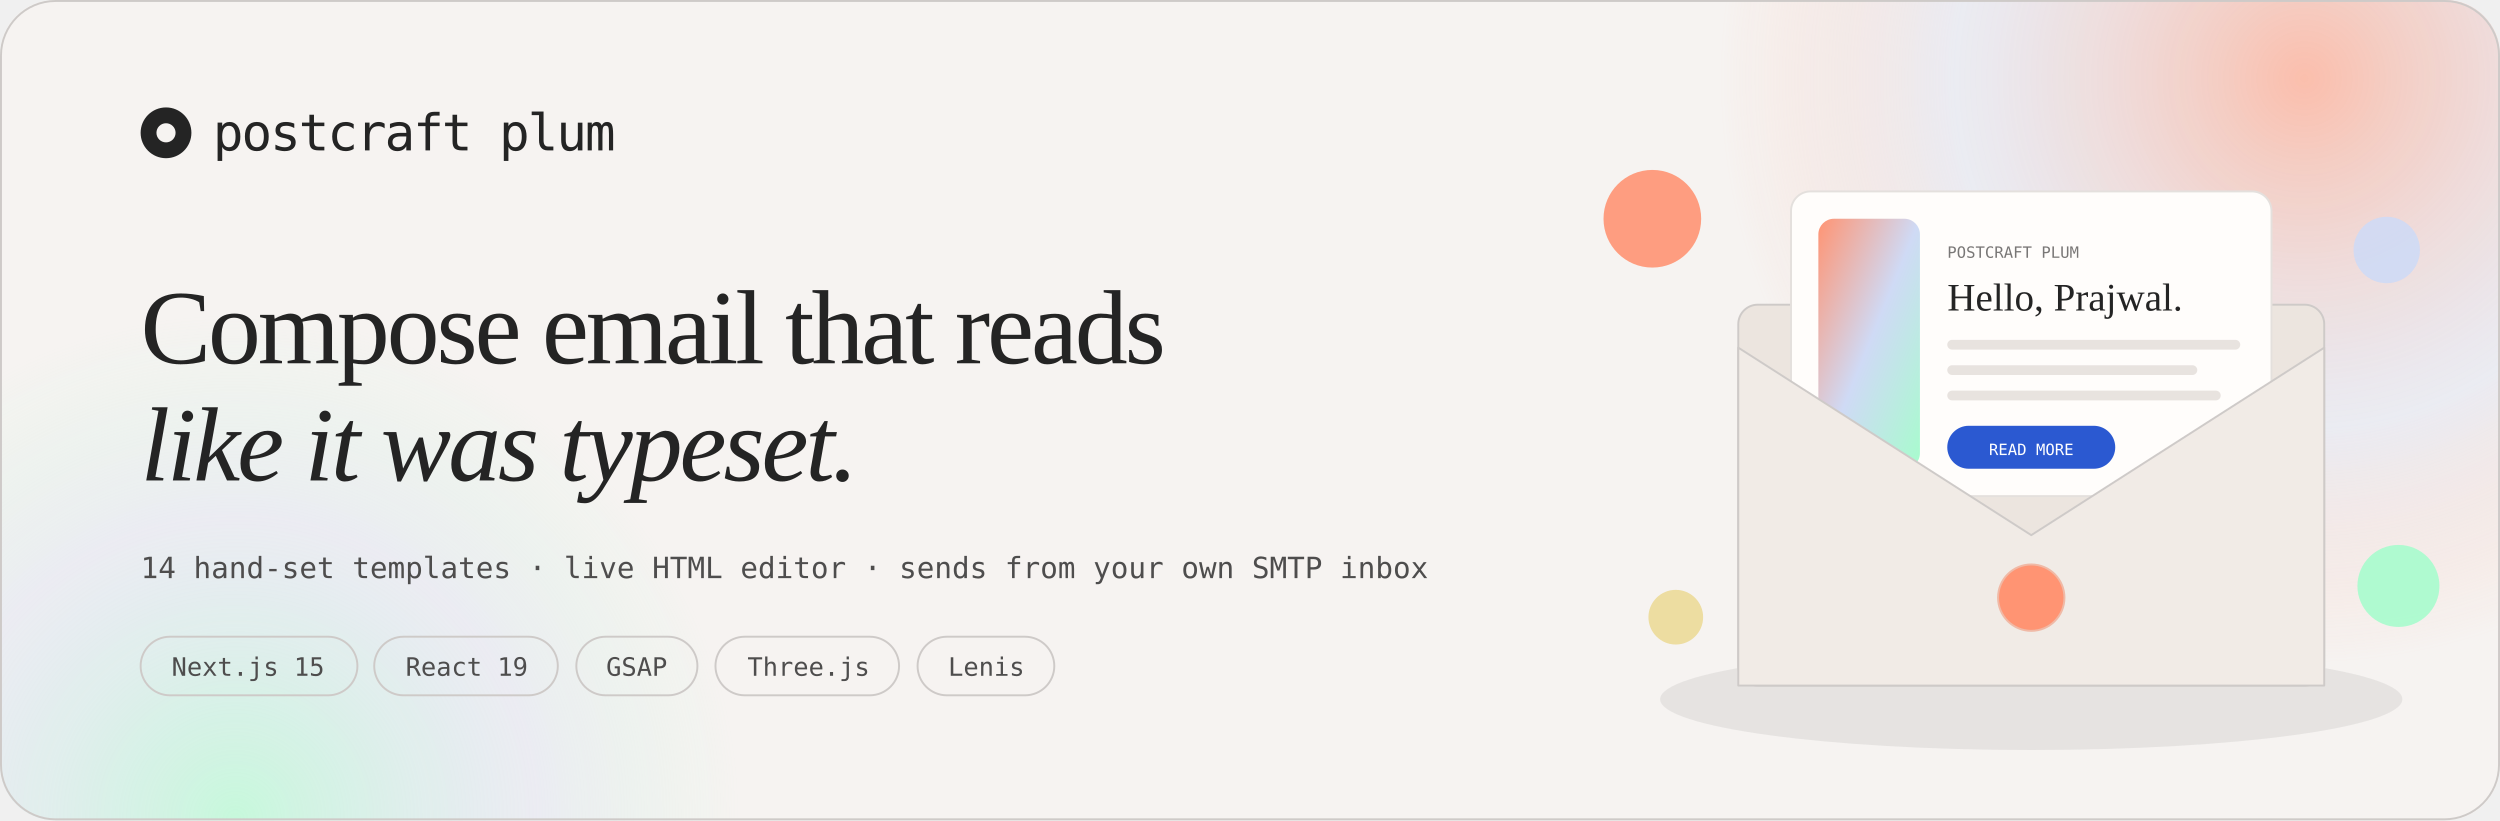
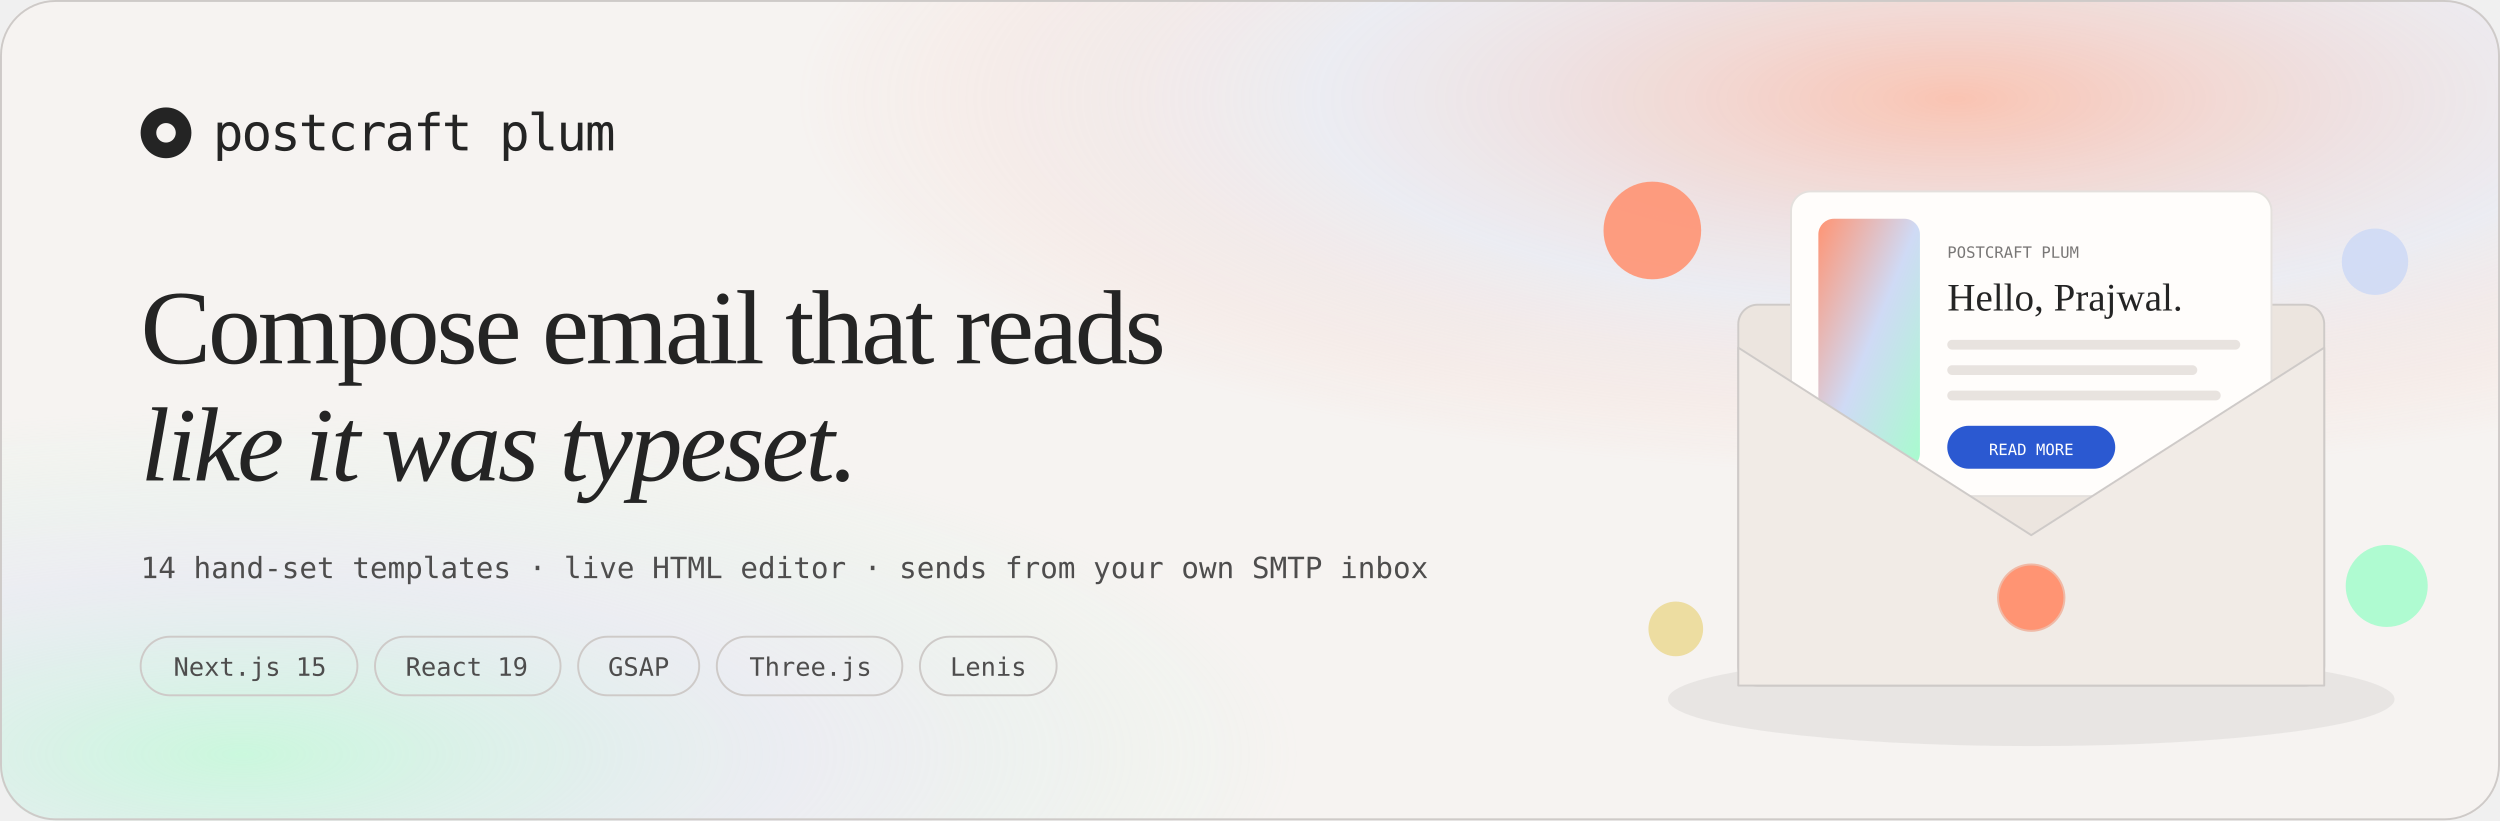
<svg xmlns="http://www.w3.org/2000/svg" width="1280" height="420" viewBox="0 0 1280 420" role="img" aria-label="Postcraft Plum - compose email that reads like it was typeset">
  <defs>
-     <radialGradient id="wA" cx="50%" cy="50%" r="50%">
-       <stop offset="0%" stop-color="#ff9473" stop-opacity=".55" />
-       <stop offset="60%" stop-color="#cfdaf5" stop-opacity=".3" />
+     <radialGradient id="wA" cx="78%" cy="12%" r="46%">
+       <stop offset="0%" stop-color="#ff9473" stop-opacity=".5" />
+       <stop offset="55%" stop-color="#cfdaf5" stop-opacity=".26" />
      <stop offset="100%" stop-color="#ff9473" stop-opacity="0" />
    </radialGradient>
-     <radialGradient id="wB" cx="50%" cy="50%" r="50%">
-       <stop offset="0%" stop-color="#a7fccd" stop-opacity=".6" />
-       <stop offset="60%" stop-color="#cfdaf5" stop-opacity=".28" />
+     <radialGradient id="wB" cx="10%" cy="92%" r="42%">
+       <stop offset="0%" stop-color="#a7fccd" stop-opacity=".55" />
+       <stop offset="55%" stop-color="#cfdaf5" stop-opacity=".24" />
      <stop offset="100%" stop-color="#a7fccd" stop-opacity="0" />
    </radialGradient>
    <linearGradient id="lt" x1="0" y1="0" x2="1" y2="1">
      <stop offset="0%" stop-color="#ff9473" />
      <stop offset="50%" stop-color="#cfdaf5" />
      <stop offset="100%" stop-color="#a7fccd" />
    </linearGradient>
-     <clipPath id="card">
-       <rect width="1280" height="420" rx="28" />
-     </clipPath>
  </defs>
-   <g clip-path="url(#card)">
-     <rect width="1280" height="420" fill="#f6f3f1" />
-     <circle cx="1180" cy="40" r="300" fill="url(#wA)" />
-     <circle cx="120" cy="420" r="260" fill="url(#wB)" />
-     <circle cx="85.0" cy="68" r="13.0" fill="#242424" />
-     <circle cx="85.0" cy="68" r="4.9" fill="#f6f3f1" />
-     <text x="109" y="77" font-family="ui-monospace,SFMono-Regular,Menlo,Consolas,monospace" font-size="26" fill="#242424" letter-spacing="-1">postcraft plum</text>
-     <text x="72" y="186" font-family="Georgia,'Times New Roman',serif" font-size="54" fill="#242424" letter-spacing="-1.5">Compose email that reads</text>
-     <text x="72" y="246" font-family="Georgia,'Times New Roman',serif" font-size="54" font-style="italic" fill="#242424" letter-spacing="-1.5">like it was typeset.</text>
-     <text x="72" y="296" font-family="ui-monospace,SFMono-Regular,Menlo,Consolas,monospace" font-size="15" fill="#4e4d4d">14 hand-set templates  ·  live HTML editor  ·  sends from your own SMTP inbox</text>
-     <rect x="72" y="326" width="111" height="30" rx="15" fill="none" stroke="#cecac8" />
-     <text x="127" y="346" font-family="ui-monospace,SFMono-Regular,Menlo,Consolas,monospace" font-size="13" fill="#4e4d4d" text-anchor="middle">Next.js 15</text>
-     <rect x="191.6" y="326" width="94" height="30" rx="15" fill="none" stroke="#cecac8" />
-     <text x="239" y="346" font-family="ui-monospace,SFMono-Regular,Menlo,Consolas,monospace" font-size="13" fill="#4e4d4d" text-anchor="middle">React 19</text>
-     <rect x="295.08" y="326" width="62" height="30" rx="15" fill="none" stroke="#cecac8" />
-     <text x="326" y="346" font-family="ui-monospace,SFMono-Regular,Menlo,Consolas,monospace" font-size="13" fill="#4e4d4d" text-anchor="middle">GSAP</text>
-     <rect x="366.32" y="326" width="94" height="30" rx="15" fill="none" stroke="#cecac8" />
-     <text x="414" y="346" font-family="ui-monospace,SFMono-Regular,Menlo,Consolas,monospace" font-size="13" fill="#4e4d4d" text-anchor="middle">Three.js</text>
-     <rect x="469.8" y="326" width="70" height="30" rx="15" fill="none" stroke="#cecac8" />
-     <text x="505" y="346" font-family="ui-monospace,SFMono-Regular,Menlo,Consolas,monospace" font-size="13" fill="#4e4d4d" text-anchor="middle">Lenis</text>
-     <g transform="translate(0,6)">
-       <ellipse cx="1040" cy="352" rx="190" ry="26" fill="#242424" opacity=".08" />
-       <rect x="890" y="150" width="300" height="195" rx="10" fill="#ece5df" stroke="#cecac8" />
-       <rect x="917" y="92" width="246" height="156" rx="10" fill="#fffdfb" stroke="#e4e0dd" />
-       <rect x="931" y="106" width="52" height="128" rx="8" fill="url(#lt)" />
-       <text x="997" y="126" font-family="ui-monospace,SFMono-Regular,Menlo,Consolas,monospace" font-size="8" fill="#797776">POSTCRAFT PLUM</text>
-       <text x="997" y="153" font-family="Georgia,'Times New Roman',serif" font-size="20" fill="#242424">Hello, Prajwal.</text>
-       <rect x="997" y="168" width="150" height="5" rx="2.5" fill="#e8e3df" />
-       <rect x="997" y="181" width="128" height="5" rx="2.5" fill="#e8e3df" />
-       <rect x="997" y="194" width="140" height="5" rx="2.5" fill="#e8e3df" />
-       <rect x="997" y="212" width="86" height="22" rx="11" fill="#2b59d1" />
-       <text x="1040" y="227" font-family="ui-monospace,SFMono-Regular,Menlo,Consolas,monospace" font-size="8" fill="#fff" text-anchor="middle">READ MORE</text>
-       <path d="M890 345 L1190 345 L1190 172 L1040 268 L890 172 Z" fill="#f1ebe6" stroke="#cecac8" stroke-linejoin="round" />
-       <circle cx="1040" cy="300" r="17" fill="#ff9473" stroke="#f0b9a6" />
-     </g>
-     <circle cx="846" cy="112" r="25" fill="#ff9473" opacity=".9" />
-     <circle cx="1222" cy="128" r="17" fill="#cfdaf5" opacity=".9" />
-     <circle cx="1228" cy="300" r="21" fill="#a7fccd" opacity=".9" />
-     <circle cx="858" cy="316" r="14" fill="#ecda98" opacity=".9" />
-   </g>
+   <rect width="1280" height="420" rx="28" fill="#f6f3f1" />
+   <rect width="1280" height="420" rx="28" fill="url(#wA)" />
+   <rect width="1280" height="420" rx="28" fill="url(#wB)" />
+   <circle cx="85" cy="68" r="13" fill="#242424" />
+   <circle cx="85" cy="68" r="5" fill="#f6f3f1" />
+   <text x="109" y="77" font-family="ui-monospace,SFMono-Regular,Menlo,Consolas,monospace" font-size="26" fill="#242424" letter-spacing="-1">postcraft plum</text>
+   <text x="72" y="186" font-family="Georgia,'Times New Roman',serif" font-size="54" fill="#242424" letter-spacing="-1.5">Compose email that reads</text>
+   <text x="72" y="246" font-family="Georgia,'Times New Roman',serif" font-size="54" font-style="italic" fill="#242424" letter-spacing="-1.5">like it was typeset.</text>
+   <text x="72" y="296" font-family="ui-monospace,SFMono-Regular,Menlo,Consolas,monospace" font-size="15" fill="#4e4d4d">14 hand-set templates  ·  live HTML editor  ·  sends from your own SMTP inbox</text>
+   <rect x="72" y="326" width="111" height="30" rx="15" fill="none" stroke="#cecac8" />
+   <text x="128" y="346" font-family="ui-monospace,SFMono-Regular,Menlo,Consolas,monospace" font-size="13" fill="#4e4d4d" text-anchor="middle">Next.js 15</text>
+   <rect x="192" y="326" width="95" height="30" rx="15" fill="none" stroke="#cecac8" />
+   <text x="239" y="346" font-family="ui-monospace,SFMono-Regular,Menlo,Consolas,monospace" font-size="13" fill="#4e4d4d" text-anchor="middle">React 19</text>
+   <rect x="296" y="326" width="62" height="30" rx="15" fill="none" stroke="#cecac8" />
+   <text x="327" y="346" font-family="ui-monospace,SFMono-Regular,Menlo,Consolas,monospace" font-size="13" fill="#4e4d4d" text-anchor="middle">GSAP</text>
+   <rect x="367" y="326" width="95" height="30" rx="15" fill="none" stroke="#cecac8" />
+   <text x="415" y="346" font-family="ui-monospace,SFMono-Regular,Menlo,Consolas,monospace" font-size="13" fill="#4e4d4d" text-anchor="middle">Three.js</text>
+   <rect x="471" y="326" width="70" height="30" rx="15" fill="none" stroke="#cecac8" />
+   <text x="506" y="346" font-family="ui-monospace,SFMono-Regular,Menlo,Consolas,monospace" font-size="13" fill="#4e4d4d" text-anchor="middle">Lenis</text>
+   <ellipse cx="1040" cy="358" rx="186" ry="24" fill="#242424" opacity=".07" />
+   <rect x="890" y="156" width="300" height="195" rx="10" fill="#ece5df" stroke="#cecac8" />
+   <rect x="917" y="98" width="246" height="156" rx="10" fill="#fffdfb" stroke="#e4e0dd" />
+   <rect x="931" y="112" width="52" height="128" rx="8" fill="url(#lt)" />
+   <text x="997" y="132" font-family="ui-monospace,SFMono-Regular,Menlo,Consolas,monospace" font-size="8" fill="#797776">POSTCRAFT PLUM</text>
+   <text x="997" y="159" font-family="Georgia,'Times New Roman',serif" font-size="20" fill="#242424">Hello, Prajwal.</text>
+   <rect x="997" y="174" width="150" height="5" rx="2.5" fill="#e8e3df" />
+   <rect x="997" y="187" width="128" height="5" rx="2.5" fill="#e8e3df" />
+   <rect x="997" y="200" width="140" height="5" rx="2.5" fill="#e8e3df" />
+   <rect x="997" y="218" width="86" height="22" rx="11" fill="#2b59d1" />
+   <text x="1040" y="233" font-family="ui-monospace,SFMono-Regular,Menlo,Consolas,monospace" font-size="8" fill="#fff" text-anchor="middle">READ MORE</text>
+   <path d="M890 351 L1190 351 L1190 178 L1040 274 L890 178 Z" fill="#f1ebe6" stroke="#cecac8" stroke-linejoin="round" />
+   <circle cx="1040" cy="306" r="17" fill="#ff9473" stroke="#f0b9a6" />
+   <circle cx="846" cy="118" r="25" fill="#ff9473" opacity=".9" />
+   <circle cx="1216" cy="134" r="17" fill="#cfdaf5" opacity=".9" />
+   <circle cx="1222" cy="300" r="21" fill="#a7fccd" opacity=".9" />
+   <circle cx="858" cy="322" r="14" fill="#ecda98" opacity=".9" />
  <rect x=".5" y=".5" width="1279" height="419" rx="28" fill="none" stroke="#cecac8" />
</svg>
